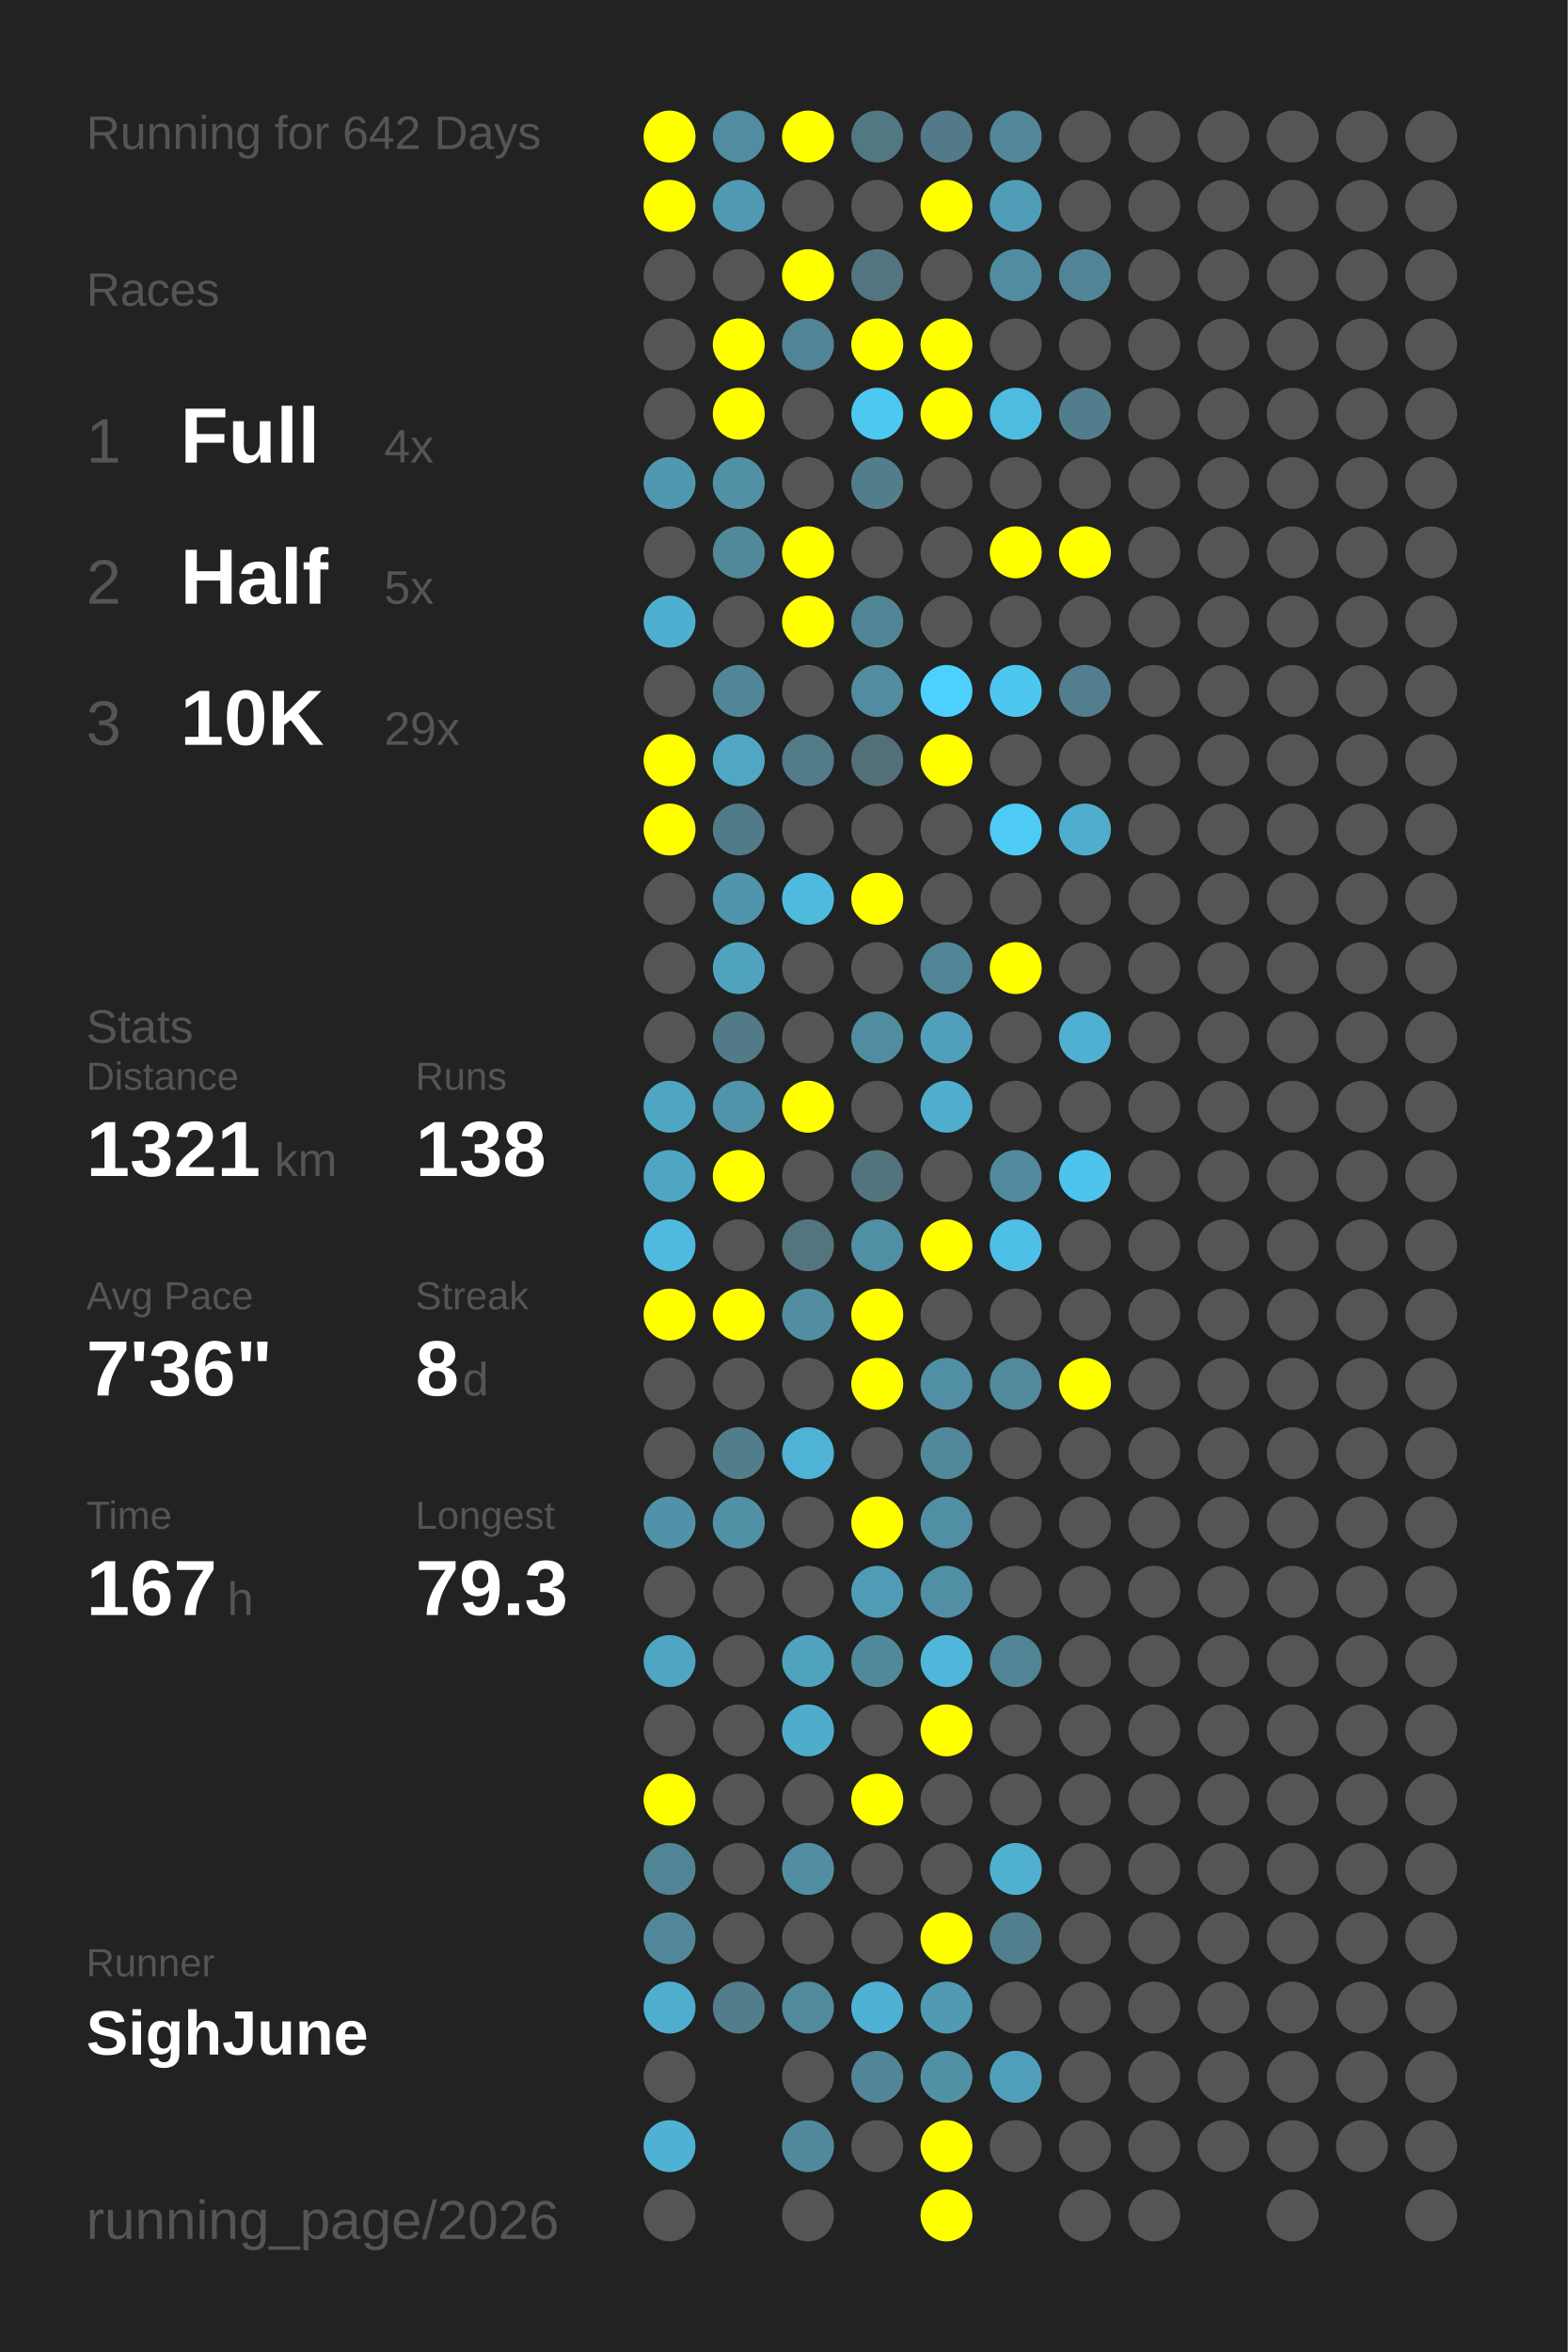
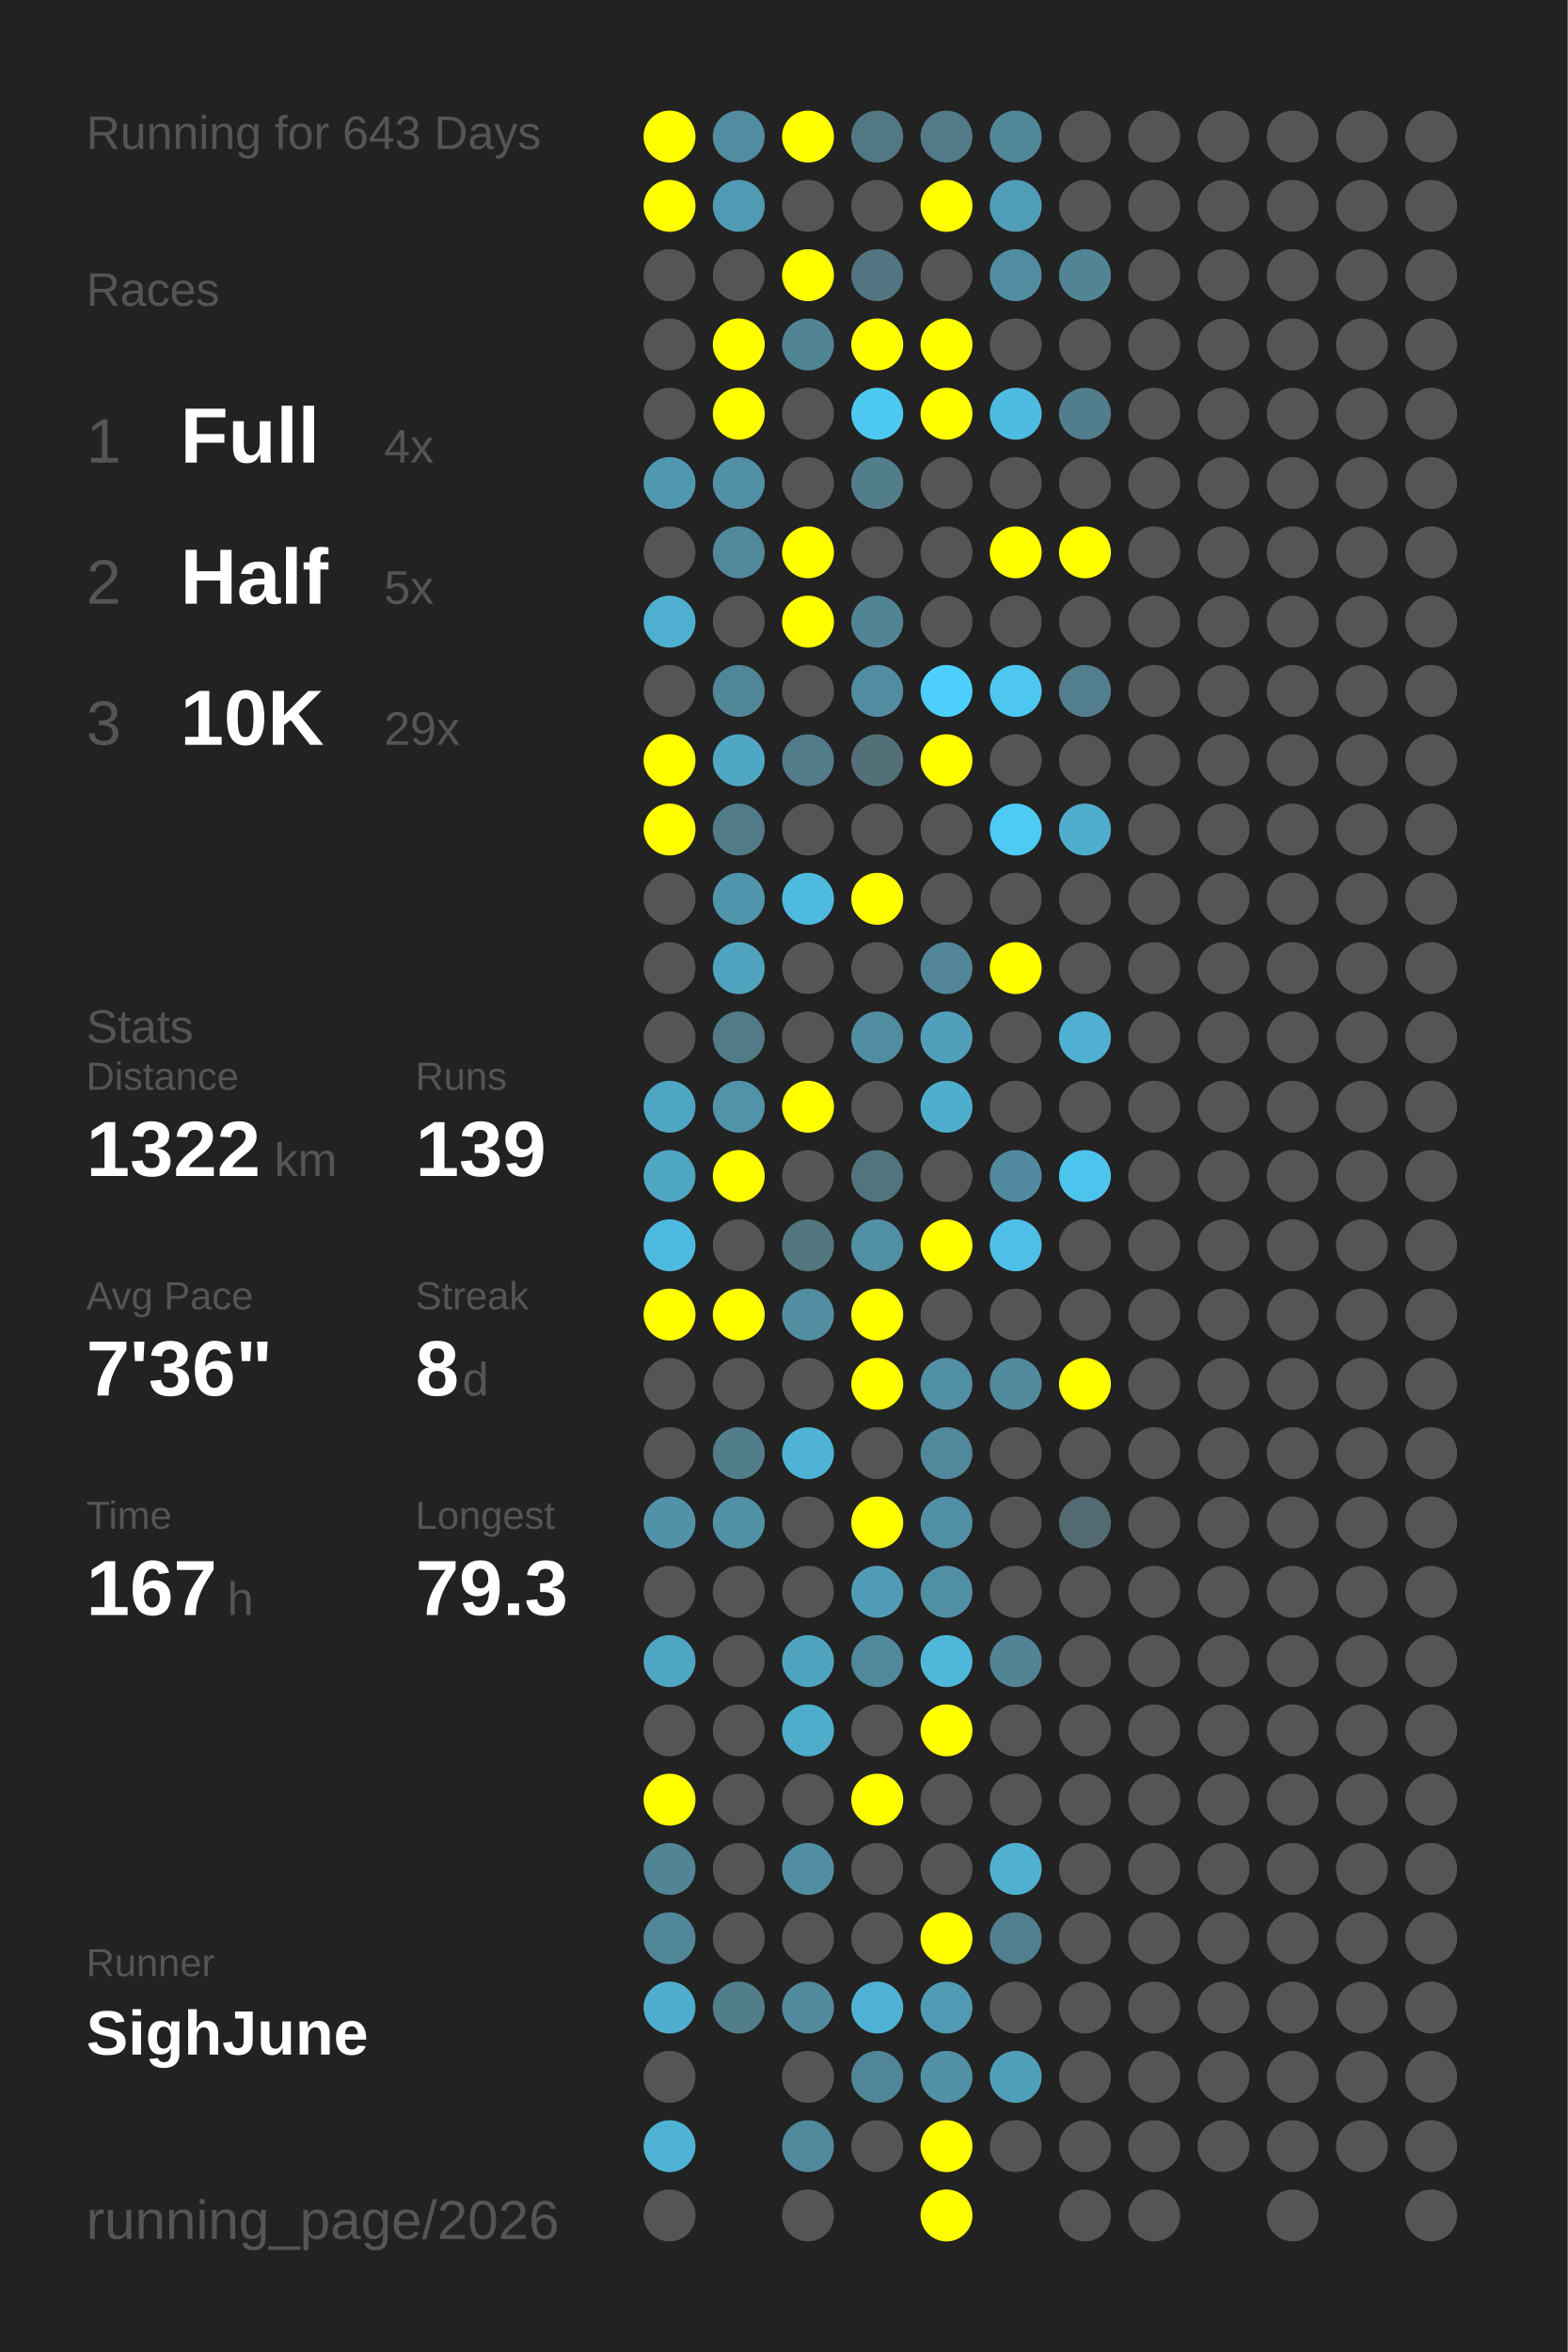
<svg xmlns="http://www.w3.org/2000/svg" baseProfile="full" height="300mm" version="1.1" viewBox="0,0,200,300" width="200mm">
  <defs />
  <rect fill="#222222" height="300" width="200" x="0" y="0" />
-   <text fill="#555555" style="font-size:6px; font-family:Arial;" x="11" y="19">Running for 642 Days</text>
+   <text fill="#555555" style="font-size:6px; font-family:Arial;" x="11" y="19">Running for 643 Days</text>
  <text fill="#555555" style="font-size:6px; font-family:Arial;" x="11" y="39">Races</text>
  <text fill="#555555" style="font-size:8px; font-family:Arial;" x="11" y="59">1</text>
  <text fill="#FFFFFF" style="font-size:10px; font-family:Arial; font-weight:bold;" x="23" y="59">Full</text>
  <text fill="#555555" style="font-size:6px; font-family:Arial;" x="49" y="59">4x</text>
  <text fill="#555555" style="font-size:8px; font-family:Arial;" x="11" y="77">2</text>
  <text fill="#FFFFFF" style="font-size:10px; font-family:Arial; font-weight:bold;" x="23" y="77">Half</text>
  <text fill="#555555" style="font-size:6px; font-family:Arial;" x="49" y="77">5x</text>
  <text fill="#555555" style="font-size:8px; font-family:Arial;" x="11" y="95">3</text>
  <text fill="#FFFFFF" style="font-size:10px; font-family:Arial; font-weight:bold;" x="23" y="95">10K</text>
  <text fill="#555555" style="font-size:6px; font-family:Arial;" x="49" y="95">29x</text>
  <text fill="#555555" style="font-size:6px; font-family:Arial;" x="11" y="133">Stats</text>
  <text fill="#555555" style="font-size:5px; font-family:Arial;" x="11" y="139">Distance</text>
-   <text fill="#FFFFFF" style="font-size:10px; font-family:Arial; font-weight:bold;" x="11" y="150">1321</text>
+   <text fill="#FFFFFF" style="font-size:10px; font-family:Arial; font-weight:bold;" x="11" y="150">1322</text>
  <text fill="#555555" style="font-size:6px; font-family:Arial;" x="35" y="150">km</text>
  <text fill="#555555" style="font-size:5px; font-family:Arial;" x="53" y="139">Runs</text>
-   <text fill="#FFFFFF" style="font-size:10px; font-family:Arial; font-weight:bold;" x="53" y="150">138</text>
+   <text fill="#FFFFFF" style="font-size:10px; font-family:Arial; font-weight:bold;" x="53" y="150">139</text>
  <text fill="#555555" style="font-size:5px; font-family:Arial;" x="11" y="167">Avg Pace</text>
  <text fill="#FFFFFF" style="font-size:10px; font-family:Arial; font-weight:bold;" x="11" y="178">7'36"</text>
  <text fill="#555555" style="font-size:5px; font-family:Arial;" x="53" y="167">Streak</text>
  <text fill="#FFFFFF" style="font-size:10px; font-family:Arial; font-weight:bold;" x="53" y="178">8</text>
  <text fill="#555555" style="font-size:6px; font-family:Arial;" x="59" y="178">d</text>
  <text fill="#555555" style="font-size:5px; font-family:Arial;" x="11" y="195">Time</text>
  <text fill="#FFFFFF" style="font-size:10px; font-family:Arial; font-weight:bold;" x="11" y="206">167</text>
  <text fill="#555555" style="font-size:6px; font-family:Arial;" x="29" y="206">h</text>
  <text fill="#555555" style="font-size:5px; font-family:Arial;" x="53" y="195">Longest</text>
  <text fill="#FFFFFF" style="font-size:10px; font-family:Arial; font-weight:bold;" x="53" y="206">79.3</text>
  <text fill="#555555" style="font-size:5px; font-family:Arial;" x="11" y="252.065">Runner</text>
  <text fill="#FFFFFF" style="font-size:8px; font-family:Arial; font-weight:bold;" x="11" y="262.065">SighJune</text>
  <text fill="#555555" style="font-size:7px; font-family:Arial;" x="11" y="285.581">running_page/2026</text>
  <circle cx="85.417" cy="17.419" fill="#FFFF00" r="3.312" />
  <circle cx="85.417" cy="26.258" fill="#FFFF00" r="3.312" />
  <circle cx="85.417" cy="35.097" fill="#555555" r="3.312" />
  <circle cx="85.417" cy="43.935" fill="#555555" r="3.312" />
  <circle cx="85.417" cy="52.774" fill="#555555" r="3.312" />
  <circle cx="85.417" cy="61.613" fill="#5098b0" r="3.312" />
  <circle cx="85.417" cy="70.452" fill="#555555" r="3.312" />
  <circle cx="85.417" cy="79.29" fill="#4fafd0" r="3.312" />
  <circle cx="85.417" cy="88.129" fill="#555555" r="3.312" />
  <circle cx="85.417" cy="96.968" fill="#FFFF00" r="3.312" />
  <circle cx="85.417" cy="105.806" fill="#FFFF00" r="3.312" />
  <circle cx="85.417" cy="114.645" fill="#555555" r="3.312" />
  <circle cx="85.417" cy="123.484" fill="#555555" r="3.312" />
  <circle cx="85.417" cy="132.323" fill="#555555" r="3.312" />
  <circle cx="85.417" cy="141.161" fill="#4fa6c3" r="3.312" />
  <circle cx="85.417" cy="150" fill="#4fa6c3" r="3.312" />
  <circle cx="85.417" cy="158.839" fill="#4ebadf" r="3.312" />
  <circle cx="85.417" cy="167.677" fill="#FFFF00" r="3.312" />
  <circle cx="85.417" cy="176.516" fill="#555555" r="3.312" />
  <circle cx="85.417" cy="185.355" fill="#555555" r="3.312" />
  <circle cx="85.417" cy="194.194" fill="#5192a8" r="3.312" />
  <circle cx="85.417" cy="203.032" fill="#555555" r="3.312" />
  <circle cx="85.417" cy="211.871" fill="#4fa6c3" r="3.312" />
  <circle cx="85.417" cy="220.71" fill="#555555" r="3.312" />
  <circle cx="85.417" cy="229.548" fill="#FFFF00" r="3.312" />
  <circle cx="85.417" cy="238.387" fill="#518495" r="3.312" />
  <circle cx="85.417" cy="247.226" fill="#518799" r="3.312" />
  <circle cx="85.417" cy="256.065" fill="#4faece" r="3.312" />
  <circle cx="85.417" cy="264.903" fill="#555555" r="3.312" />
  <circle cx="85.417" cy="273.742" fill="#4fb2d4" r="3.312" />
  <circle cx="85.417" cy="282.581" fill="#555555" r="3.312" />
  <circle cx="94.25" cy="17.419" fill="#518ca0" r="3.312" />
  <circle cx="94.25" cy="26.258" fill="#509ab3" r="3.312" />
  <circle cx="94.25" cy="35.097" fill="#555555" r="3.312" />
  <circle cx="94.25" cy="43.935" fill="#FFFF00" r="3.312" />
  <circle cx="94.25" cy="52.774" fill="#FFFF00" r="3.312" />
  <circle cx="94.25" cy="61.613" fill="#5190a5" r="3.312" />
  <circle cx="94.25" cy="70.452" fill="#51899b" r="3.312" />
  <circle cx="94.25" cy="79.29" fill="#555555" r="3.312" />
  <circle cx="94.25" cy="88.129" fill="#518698" r="3.312" />
  <circle cx="94.25" cy="96.968" fill="#4fa7c4" r="3.312" />
  <circle cx="94.25" cy="105.806" fill="#527b89" r="3.312" />
  <circle cx="94.25" cy="114.645" fill="#5095ac" r="3.312" />
  <circle cx="94.25" cy="123.484" fill="#4fa3bf" r="3.312" />
  <circle cx="94.25" cy="132.323" fill="#527a87" r="3.312" />
  <circle cx="94.25" cy="141.161" fill="#5193a9" r="3.312" />
  <circle cx="94.25" cy="150" fill="#FFFF00" r="3.312" />
  <circle cx="94.25" cy="158.839" fill="#555555" r="3.312" />
  <circle cx="94.25" cy="167.677" fill="#FFFF00" r="3.312" />
  <circle cx="94.25" cy="176.516" fill="#555555" r="3.312" />
  <circle cx="94.25" cy="185.355" fill="#527e8c" r="3.312" />
  <circle cx="94.25" cy="194.194" fill="#5191a6" r="3.312" />
  <circle cx="94.25" cy="203.032" fill="#555555" r="3.312" />
  <circle cx="94.25" cy="211.871" fill="#555555" r="3.312" />
  <circle cx="94.25" cy="220.71" fill="#555555" r="3.312" />
  <circle cx="94.25" cy="229.548" fill="#555555" r="3.312" />
  <circle cx="94.25" cy="238.387" fill="#555555" r="3.312" />
  <circle cx="94.25" cy="247.226" fill="#555555" r="3.312" />
  <circle cx="94.25" cy="256.065" fill="#527d8b" r="3.312" />
  <circle cx="103.083" cy="17.419" fill="#FFFF00" r="3.312" />
  <circle cx="103.083" cy="26.258" fill="#555555" r="3.312" />
  <circle cx="103.083" cy="35.097" fill="#FFFF00" r="3.312" />
  <circle cx="103.083" cy="43.935" fill="#518495" r="3.312" />
  <circle cx="103.083" cy="52.774" fill="#555555" r="3.312" />
  <circle cx="103.083" cy="61.613" fill="#555555" r="3.312" />
  <circle cx="103.083" cy="70.452" fill="#FFFF00" r="3.312" />
  <circle cx="103.083" cy="79.29" fill="#FFFF00" r="3.312" />
  <circle cx="103.083" cy="88.129" fill="#555555" r="3.312" />
  <circle cx="103.083" cy="96.968" fill="#527c8a" r="3.312" />
  <circle cx="103.083" cy="105.806" fill="#555555" r="3.312" />
  <circle cx="103.083" cy="114.645" fill="#4ebade" r="3.312" />
  <circle cx="103.083" cy="123.484" fill="#555555" r="3.312" />
  <circle cx="103.083" cy="132.323" fill="#555555" r="3.312" />
  <circle cx="103.083" cy="141.161" fill="#FFFF00" r="3.312" />
  <circle cx="103.083" cy="150" fill="#555555" r="3.312" />
  <circle cx="103.083" cy="158.839" fill="#527580" r="3.312" />
  <circle cx="103.083" cy="167.677" fill="#518ea2" r="3.312" />
  <circle cx="103.083" cy="176.516" fill="#555555" r="3.312" />
  <circle cx="103.083" cy="185.355" fill="#4eb3d5" r="3.312" />
  <circle cx="103.083" cy="194.194" fill="#555555" r="3.312" />
  <circle cx="103.083" cy="203.032" fill="#555555" r="3.312" />
  <circle cx="103.083" cy="211.871" fill="#4fa3bf" r="3.312" />
  <circle cx="103.083" cy="220.71" fill="#4fadcc" r="3.312" />
  <circle cx="103.083" cy="229.548" fill="#555555" r="3.312" />
  <circle cx="103.083" cy="238.387" fill="#518ea3" r="3.312" />
  <circle cx="103.083" cy="247.226" fill="#555555" r="3.312" />
  <circle cx="103.083" cy="256.065" fill="#518a9d" r="3.312" />
  <circle cx="103.083" cy="264.903" fill="#555555" r="3.312" />
  <circle cx="103.083" cy="273.742" fill="#51899c" r="3.312" />
  <circle cx="103.083" cy="282.581" fill="#555555" r="3.312" />
  <circle cx="111.917" cy="17.419" fill="#527884" r="3.312" />
  <circle cx="111.917" cy="26.258" fill="#555555" r="3.312" />
  <circle cx="111.917" cy="35.097" fill="#527581" r="3.312" />
  <circle cx="111.917" cy="43.935" fill="#FFFF00" r="3.312" />
  <circle cx="111.917" cy="52.774" fill="#4dc8f1" r="3.312" />
  <circle cx="111.917" cy="61.613" fill="#527e8c" r="3.312" />
  <circle cx="111.917" cy="70.452" fill="#555555" r="3.312" />
  <circle cx="111.917" cy="79.29" fill="#518596" r="3.312" />
  <circle cx="111.917" cy="88.129" fill="#518ca0" r="3.312" />
  <circle cx="111.917" cy="96.968" fill="#536f78" r="3.312" />
  <circle cx="111.917" cy="105.806" fill="#555555" r="3.312" />
  <circle cx="111.917" cy="114.645" fill="#FFFF00" r="3.312" />
  <circle cx="111.917" cy="123.484" fill="#555555" r="3.312" />
  <circle cx="111.917" cy="132.323" fill="#518da1" r="3.312" />
  <circle cx="111.917" cy="141.161" fill="#555555" r="3.312" />
  <circle cx="111.917" cy="150" fill="#52747f" r="3.312" />
  <circle cx="111.917" cy="158.839" fill="#518fa4" r="3.312" />
  <circle cx="111.917" cy="167.677" fill="#FFFF00" r="3.312" />
  <circle cx="111.917" cy="176.516" fill="#FFFF00" r="3.312" />
  <circle cx="111.917" cy="185.355" fill="#555555" r="3.312" />
  <circle cx="111.917" cy="194.194" fill="#FFFF00" r="3.312" />
  <circle cx="111.917" cy="203.032" fill="#509cb6" r="3.312" />
  <circle cx="111.917" cy="211.871" fill="#51899c" r="3.312" />
  <circle cx="111.917" cy="220.71" fill="#555555" r="3.312" />
  <circle cx="111.917" cy="229.548" fill="#FFFF00" r="3.312" />
  <circle cx="111.917" cy="238.387" fill="#555555" r="3.312" />
  <circle cx="111.917" cy="247.226" fill="#555555" r="3.312" />
  <circle cx="111.917" cy="256.065" fill="#4fb1d3" r="3.312" />
  <circle cx="111.917" cy="264.903" fill="#518698" r="3.312" />
  <circle cx="111.917" cy="273.742" fill="#555555" r="3.312" />
  <circle cx="120.75" cy="17.419" fill="#527a88" r="3.312" />
  <circle cx="120.75" cy="26.258" fill="#FFFF00" r="3.312" />
  <circle cx="120.75" cy="35.097" fill="#555555" r="3.312" />
  <circle cx="120.75" cy="43.935" fill="#FFFF00" r="3.312" />
  <circle cx="120.75" cy="52.774" fill="#FFFF00" r="3.312" />
  <circle cx="120.75" cy="61.613" fill="#555555" r="3.312" />
  <circle cx="120.75" cy="70.452" fill="#555555" r="3.312" />
  <circle cx="120.75" cy="79.29" fill="#555555" r="3.312" />
  <circle cx="120.75" cy="88.129" fill="#4dd0fd" r="3.312" />
  <circle cx="120.75" cy="96.968" fill="#FFFF00" r="3.312" />
  <circle cx="120.75" cy="105.806" fill="#555555" r="3.312" />
  <circle cx="120.75" cy="114.645" fill="#555555" r="3.312" />
  <circle cx="120.75" cy="123.484" fill="#518597" r="3.312" />
  <circle cx="120.75" cy="132.323" fill="#50a0bc" r="3.312" />
  <circle cx="120.75" cy="141.161" fill="#4faece" r="3.312" />
  <circle cx="120.75" cy="150" fill="#555555" r="3.312" />
  <circle cx="120.75" cy="158.839" fill="#FFFF00" r="3.312" />
  <circle cx="120.75" cy="167.677" fill="#555555" r="3.312" />
  <circle cx="120.75" cy="176.516" fill="#518fa4" r="3.312" />
  <circle cx="120.75" cy="185.355" fill="#51889b" r="3.312" />
  <circle cx="120.75" cy="194.194" fill="#518fa4" r="3.312" />
  <circle cx="120.75" cy="203.032" fill="#518fa4" r="3.312" />
  <circle cx="120.75" cy="211.871" fill="#4eb7da" r="3.312" />
  <circle cx="120.75" cy="220.71" fill="#FFFF00" r="3.312" />
  <circle cx="120.75" cy="229.548" fill="#555555" r="3.312" />
  <circle cx="120.75" cy="238.387" fill="#555555" r="3.312" />
  <circle cx="120.75" cy="247.226" fill="#FFFF00" r="3.312" />
  <circle cx="120.75" cy="256.065" fill="#509ab3" r="3.312" />
  <circle cx="120.75" cy="264.903" fill="#5190a5" r="3.312" />
  <circle cx="120.75" cy="273.742" fill="#FFFF00" r="3.312" />
  <circle cx="120.75" cy="282.581" fill="#FFFF00" r="3.312" />
  <circle cx="129.583" cy="17.419" fill="#518799" r="3.312" />
  <circle cx="129.583" cy="26.258" fill="#509db8" r="3.312" />
  <circle cx="129.583" cy="35.097" fill="#518ca0" r="3.312" />
  <circle cx="129.583" cy="43.935" fill="#555555" r="3.312" />
  <circle cx="129.583" cy="52.774" fill="#4ebce1" r="3.312" />
  <circle cx="129.583" cy="61.613" fill="#555555" r="3.312" />
  <circle cx="129.583" cy="70.452" fill="#FFFF00" r="3.312" />
  <circle cx="129.583" cy="79.29" fill="#555555" r="3.312" />
  <circle cx="129.583" cy="88.129" fill="#4dc7f0" r="3.312" />
  <circle cx="129.583" cy="96.968" fill="#555555" r="3.312" />
  <circle cx="129.583" cy="105.806" fill="#4dcbf5" r="3.312" />
  <circle cx="129.583" cy="114.645" fill="#555555" r="3.312" />
  <circle cx="129.583" cy="123.484" fill="#FFFF00" r="3.312" />
  <circle cx="129.583" cy="132.323" fill="#555555" r="3.312" />
  <circle cx="129.583" cy="141.161" fill="#555555" r="3.312" />
  <circle cx="129.583" cy="150" fill="#518a9e" r="3.312" />
  <circle cx="129.583" cy="158.839" fill="#4ebfe6" r="3.312" />
  <circle cx="129.583" cy="167.677" fill="#555555" r="3.312" />
  <circle cx="129.583" cy="176.516" fill="#518a9d" r="3.312" />
  <circle cx="129.583" cy="185.355" fill="#555555" r="3.312" />
  <circle cx="129.583" cy="194.194" fill="#555555" r="3.312" />
  <circle cx="129.583" cy="203.032" fill="#555555" r="3.312" />
  <circle cx="129.583" cy="211.871" fill="#518495" r="3.312" />
  <circle cx="129.583" cy="220.71" fill="#555555" r="3.312" />
  <circle cx="129.583" cy="229.548" fill="#555555" r="3.312" />
  <circle cx="129.583" cy="238.387" fill="#4fb0d0" r="3.312" />
  <circle cx="129.583" cy="247.226" fill="#527f8e" r="3.312" />
  <circle cx="129.583" cy="256.065" fill="#555555" r="3.312" />
  <circle cx="129.583" cy="264.903" fill="#509fba" r="3.312" />
  <circle cx="129.583" cy="273.742" fill="#555555" r="3.312" />
  <circle cx="138.417" cy="17.419" fill="#555555" r="3.312" />
  <circle cx="138.417" cy="26.258" fill="#555555" r="3.312" />
  <circle cx="138.417" cy="35.097" fill="#518596" r="3.312" />
  <circle cx="138.417" cy="43.935" fill="#555555" r="3.312" />
  <circle cx="138.417" cy="52.774" fill="#527d8c" r="3.312" />
  <circle cx="138.417" cy="61.613" fill="#555555" r="3.312" />
  <circle cx="138.417" cy="70.452" fill="#FFFF00" r="3.312" />
  <circle cx="138.417" cy="79.29" fill="#555555" r="3.312" />
  <circle cx="138.417" cy="88.129" fill="#527e8e" r="3.312" />
  <circle cx="138.417" cy="96.968" fill="#555555" r="3.312" />
  <circle cx="138.417" cy="105.806" fill="#4fadcd" r="3.312" />
  <circle cx="138.417" cy="114.645" fill="#555555" r="3.312" />
  <circle cx="138.417" cy="123.484" fill="#555555" r="3.312" />
  <circle cx="138.417" cy="132.323" fill="#4fb0d1" r="3.312" />
  <circle cx="138.417" cy="141.161" fill="#555555" r="3.312" />
  <circle cx="138.417" cy="150" fill="#4dc4ed" r="3.312" />
  <circle cx="138.417" cy="158.839" fill="#555555" r="3.312" />
  <circle cx="138.417" cy="167.677" fill="#555555" r="3.312" />
  <circle cx="138.417" cy="176.516" fill="#FFFF00" r="3.312" />
  <circle cx="138.417" cy="185.355" fill="#555555" r="3.312" />
-   <circle cx="138.417" cy="194.194" fill="#555555" r="3.312" />
+   <circle cx="138.417" cy="194.194" fill="#536a72" r="3.312" />
  <circle cx="138.417" cy="203.032" fill="#555555" r="3.312" />
  <circle cx="138.417" cy="211.871" fill="#555555" r="3.312" />
  <circle cx="138.417" cy="220.71" fill="#555555" r="3.312" />
  <circle cx="138.417" cy="229.548" fill="#555555" r="3.312" />
  <circle cx="138.417" cy="238.387" fill="#555555" r="3.312" />
  <circle cx="138.417" cy="247.226" fill="#555555" r="3.312" />
  <circle cx="138.417" cy="256.065" fill="#555555" r="3.312" />
  <circle cx="138.417" cy="264.903" fill="#555555" r="3.312" />
  <circle cx="138.417" cy="273.742" fill="#555555" r="3.312" />
  <circle cx="138.417" cy="282.581" fill="#555555" r="3.312" />
  <circle cx="147.25" cy="17.419" fill="#555555" r="3.312" />
  <circle cx="147.25" cy="26.258" fill="#555555" r="3.312" />
  <circle cx="147.25" cy="35.097" fill="#555555" r="3.312" />
  <circle cx="147.25" cy="43.935" fill="#555555" r="3.312" />
  <circle cx="147.25" cy="52.774" fill="#555555" r="3.312" />
  <circle cx="147.25" cy="61.613" fill="#555555" r="3.312" />
  <circle cx="147.25" cy="70.452" fill="#555555" r="3.312" />
  <circle cx="147.25" cy="79.29" fill="#555555" r="3.312" />
  <circle cx="147.25" cy="88.129" fill="#555555" r="3.312" />
  <circle cx="147.25" cy="96.968" fill="#555555" r="3.312" />
  <circle cx="147.25" cy="105.806" fill="#555555" r="3.312" />
  <circle cx="147.25" cy="114.645" fill="#555555" r="3.312" />
  <circle cx="147.25" cy="123.484" fill="#555555" r="3.312" />
  <circle cx="147.25" cy="132.323" fill="#555555" r="3.312" />
  <circle cx="147.25" cy="141.161" fill="#555555" r="3.312" />
  <circle cx="147.25" cy="150" fill="#555555" r="3.312" />
  <circle cx="147.25" cy="158.839" fill="#555555" r="3.312" />
  <circle cx="147.25" cy="167.677" fill="#555555" r="3.312" />
  <circle cx="147.25" cy="176.516" fill="#555555" r="3.312" />
  <circle cx="147.25" cy="185.355" fill="#555555" r="3.312" />
  <circle cx="147.25" cy="194.194" fill="#555555" r="3.312" />
  <circle cx="147.25" cy="203.032" fill="#555555" r="3.312" />
  <circle cx="147.25" cy="211.871" fill="#555555" r="3.312" />
  <circle cx="147.25" cy="220.71" fill="#555555" r="3.312" />
  <circle cx="147.25" cy="229.548" fill="#555555" r="3.312" />
  <circle cx="147.25" cy="238.387" fill="#555555" r="3.312" />
  <circle cx="147.25" cy="247.226" fill="#555555" r="3.312" />
  <circle cx="147.25" cy="256.065" fill="#555555" r="3.312" />
  <circle cx="147.25" cy="264.903" fill="#555555" r="3.312" />
  <circle cx="147.25" cy="273.742" fill="#555555" r="3.312" />
  <circle cx="147.25" cy="282.581" fill="#555555" r="3.312" />
  <circle cx="156.083" cy="17.419" fill="#555555" r="3.312" />
  <circle cx="156.083" cy="26.258" fill="#555555" r="3.312" />
  <circle cx="156.083" cy="35.097" fill="#555555" r="3.312" />
  <circle cx="156.083" cy="43.935" fill="#555555" r="3.312" />
  <circle cx="156.083" cy="52.774" fill="#555555" r="3.312" />
  <circle cx="156.083" cy="61.613" fill="#555555" r="3.312" />
  <circle cx="156.083" cy="70.452" fill="#555555" r="3.312" />
  <circle cx="156.083" cy="79.29" fill="#555555" r="3.312" />
  <circle cx="156.083" cy="88.129" fill="#555555" r="3.312" />
  <circle cx="156.083" cy="96.968" fill="#555555" r="3.312" />
  <circle cx="156.083" cy="105.806" fill="#555555" r="3.312" />
  <circle cx="156.083" cy="114.645" fill="#555555" r="3.312" />
  <circle cx="156.083" cy="123.484" fill="#555555" r="3.312" />
  <circle cx="156.083" cy="132.323" fill="#555555" r="3.312" />
  <circle cx="156.083" cy="141.161" fill="#555555" r="3.312" />
  <circle cx="156.083" cy="150" fill="#555555" r="3.312" />
  <circle cx="156.083" cy="158.839" fill="#555555" r="3.312" />
  <circle cx="156.083" cy="167.677" fill="#555555" r="3.312" />
  <circle cx="156.083" cy="176.516" fill="#555555" r="3.312" />
  <circle cx="156.083" cy="185.355" fill="#555555" r="3.312" />
  <circle cx="156.083" cy="194.194" fill="#555555" r="3.312" />
  <circle cx="156.083" cy="203.032" fill="#555555" r="3.312" />
  <circle cx="156.083" cy="211.871" fill="#555555" r="3.312" />
  <circle cx="156.083" cy="220.71" fill="#555555" r="3.312" />
  <circle cx="156.083" cy="229.548" fill="#555555" r="3.312" />
  <circle cx="156.083" cy="238.387" fill="#555555" r="3.312" />
  <circle cx="156.083" cy="247.226" fill="#555555" r="3.312" />
  <circle cx="156.083" cy="256.065" fill="#555555" r="3.312" />
  <circle cx="156.083" cy="264.903" fill="#555555" r="3.312" />
  <circle cx="156.083" cy="273.742" fill="#555555" r="3.312" />
  <circle cx="164.917" cy="17.419" fill="#555555" r="3.312" />
  <circle cx="164.917" cy="26.258" fill="#555555" r="3.312" />
  <circle cx="164.917" cy="35.097" fill="#555555" r="3.312" />
  <circle cx="164.917" cy="43.935" fill="#555555" r="3.312" />
  <circle cx="164.917" cy="52.774" fill="#555555" r="3.312" />
  <circle cx="164.917" cy="61.613" fill="#555555" r="3.312" />
  <circle cx="164.917" cy="70.452" fill="#555555" r="3.312" />
  <circle cx="164.917" cy="79.29" fill="#555555" r="3.312" />
  <circle cx="164.917" cy="88.129" fill="#555555" r="3.312" />
  <circle cx="164.917" cy="96.968" fill="#555555" r="3.312" />
  <circle cx="164.917" cy="105.806" fill="#555555" r="3.312" />
  <circle cx="164.917" cy="114.645" fill="#555555" r="3.312" />
  <circle cx="164.917" cy="123.484" fill="#555555" r="3.312" />
  <circle cx="164.917" cy="132.323" fill="#555555" r="3.312" />
  <circle cx="164.917" cy="141.161" fill="#555555" r="3.312" />
  <circle cx="164.917" cy="150" fill="#555555" r="3.312" />
  <circle cx="164.917" cy="158.839" fill="#555555" r="3.312" />
  <circle cx="164.917" cy="167.677" fill="#555555" r="3.312" />
  <circle cx="164.917" cy="176.516" fill="#555555" r="3.312" />
  <circle cx="164.917" cy="185.355" fill="#555555" r="3.312" />
  <circle cx="164.917" cy="194.194" fill="#555555" r="3.312" />
  <circle cx="164.917" cy="203.032" fill="#555555" r="3.312" />
  <circle cx="164.917" cy="211.871" fill="#555555" r="3.312" />
  <circle cx="164.917" cy="220.71" fill="#555555" r="3.312" />
  <circle cx="164.917" cy="229.548" fill="#555555" r="3.312" />
  <circle cx="164.917" cy="238.387" fill="#555555" r="3.312" />
  <circle cx="164.917" cy="247.226" fill="#555555" r="3.312" />
  <circle cx="164.917" cy="256.065" fill="#555555" r="3.312" />
  <circle cx="164.917" cy="264.903" fill="#555555" r="3.312" />
  <circle cx="164.917" cy="273.742" fill="#555555" r="3.312" />
  <circle cx="164.917" cy="282.581" fill="#555555" r="3.312" />
  <circle cx="173.75" cy="17.419" fill="#555555" r="3.312" />
  <circle cx="173.75" cy="26.258" fill="#555555" r="3.312" />
  <circle cx="173.75" cy="35.097" fill="#555555" r="3.312" />
  <circle cx="173.75" cy="43.935" fill="#555555" r="3.312" />
  <circle cx="173.75" cy="52.774" fill="#555555" r="3.312" />
  <circle cx="173.75" cy="61.613" fill="#555555" r="3.312" />
  <circle cx="173.75" cy="70.452" fill="#555555" r="3.312" />
  <circle cx="173.75" cy="79.29" fill="#555555" r="3.312" />
  <circle cx="173.75" cy="88.129" fill="#555555" r="3.312" />
  <circle cx="173.75" cy="96.968" fill="#555555" r="3.312" />
  <circle cx="173.75" cy="105.806" fill="#555555" r="3.312" />
  <circle cx="173.75" cy="114.645" fill="#555555" r="3.312" />
  <circle cx="173.75" cy="123.484" fill="#555555" r="3.312" />
  <circle cx="173.75" cy="132.323" fill="#555555" r="3.312" />
  <circle cx="173.75" cy="141.161" fill="#555555" r="3.312" />
  <circle cx="173.75" cy="150" fill="#555555" r="3.312" />
  <circle cx="173.75" cy="158.839" fill="#555555" r="3.312" />
  <circle cx="173.75" cy="167.677" fill="#555555" r="3.312" />
  <circle cx="173.75" cy="176.516" fill="#555555" r="3.312" />
  <circle cx="173.75" cy="185.355" fill="#555555" r="3.312" />
  <circle cx="173.75" cy="194.194" fill="#555555" r="3.312" />
  <circle cx="173.75" cy="203.032" fill="#555555" r="3.312" />
  <circle cx="173.75" cy="211.871" fill="#555555" r="3.312" />
  <circle cx="173.75" cy="220.71" fill="#555555" r="3.312" />
  <circle cx="173.75" cy="229.548" fill="#555555" r="3.312" />
  <circle cx="173.75" cy="238.387" fill="#555555" r="3.312" />
  <circle cx="173.75" cy="247.226" fill="#555555" r="3.312" />
  <circle cx="173.75" cy="256.065" fill="#555555" r="3.312" />
  <circle cx="173.75" cy="264.903" fill="#555555" r="3.312" />
  <circle cx="173.75" cy="273.742" fill="#555555" r="3.312" />
  <circle cx="182.583" cy="17.419" fill="#555555" r="3.312" />
  <circle cx="182.583" cy="26.258" fill="#555555" r="3.312" />
  <circle cx="182.583" cy="35.097" fill="#555555" r="3.312" />
  <circle cx="182.583" cy="43.935" fill="#555555" r="3.312" />
  <circle cx="182.583" cy="52.774" fill="#555555" r="3.312" />
  <circle cx="182.583" cy="61.613" fill="#555555" r="3.312" />
  <circle cx="182.583" cy="70.452" fill="#555555" r="3.312" />
  <circle cx="182.583" cy="79.29" fill="#555555" r="3.312" />
  <circle cx="182.583" cy="88.129" fill="#555555" r="3.312" />
  <circle cx="182.583" cy="96.968" fill="#555555" r="3.312" />
  <circle cx="182.583" cy="105.806" fill="#555555" r="3.312" />
  <circle cx="182.583" cy="114.645" fill="#555555" r="3.312" />
  <circle cx="182.583" cy="123.484" fill="#555555" r="3.312" />
  <circle cx="182.583" cy="132.323" fill="#555555" r="3.312" />
  <circle cx="182.583" cy="141.161" fill="#555555" r="3.312" />
  <circle cx="182.583" cy="150" fill="#555555" r="3.312" />
  <circle cx="182.583" cy="158.839" fill="#555555" r="3.312" />
  <circle cx="182.583" cy="167.677" fill="#555555" r="3.312" />
  <circle cx="182.583" cy="176.516" fill="#555555" r="3.312" />
  <circle cx="182.583" cy="185.355" fill="#555555" r="3.312" />
  <circle cx="182.583" cy="194.194" fill="#555555" r="3.312" />
  <circle cx="182.583" cy="203.032" fill="#555555" r="3.312" />
  <circle cx="182.583" cy="211.871" fill="#555555" r="3.312" />
  <circle cx="182.583" cy="220.71" fill="#555555" r="3.312" />
  <circle cx="182.583" cy="229.548" fill="#555555" r="3.312" />
  <circle cx="182.583" cy="238.387" fill="#555555" r="3.312" />
  <circle cx="182.583" cy="247.226" fill="#555555" r="3.312" />
  <circle cx="182.583" cy="256.065" fill="#555555" r="3.312" />
  <circle cx="182.583" cy="264.903" fill="#555555" r="3.312" />
  <circle cx="182.583" cy="273.742" fill="#555555" r="3.312" />
  <circle cx="182.583" cy="282.581" fill="#555555" r="3.312" />
</svg>
